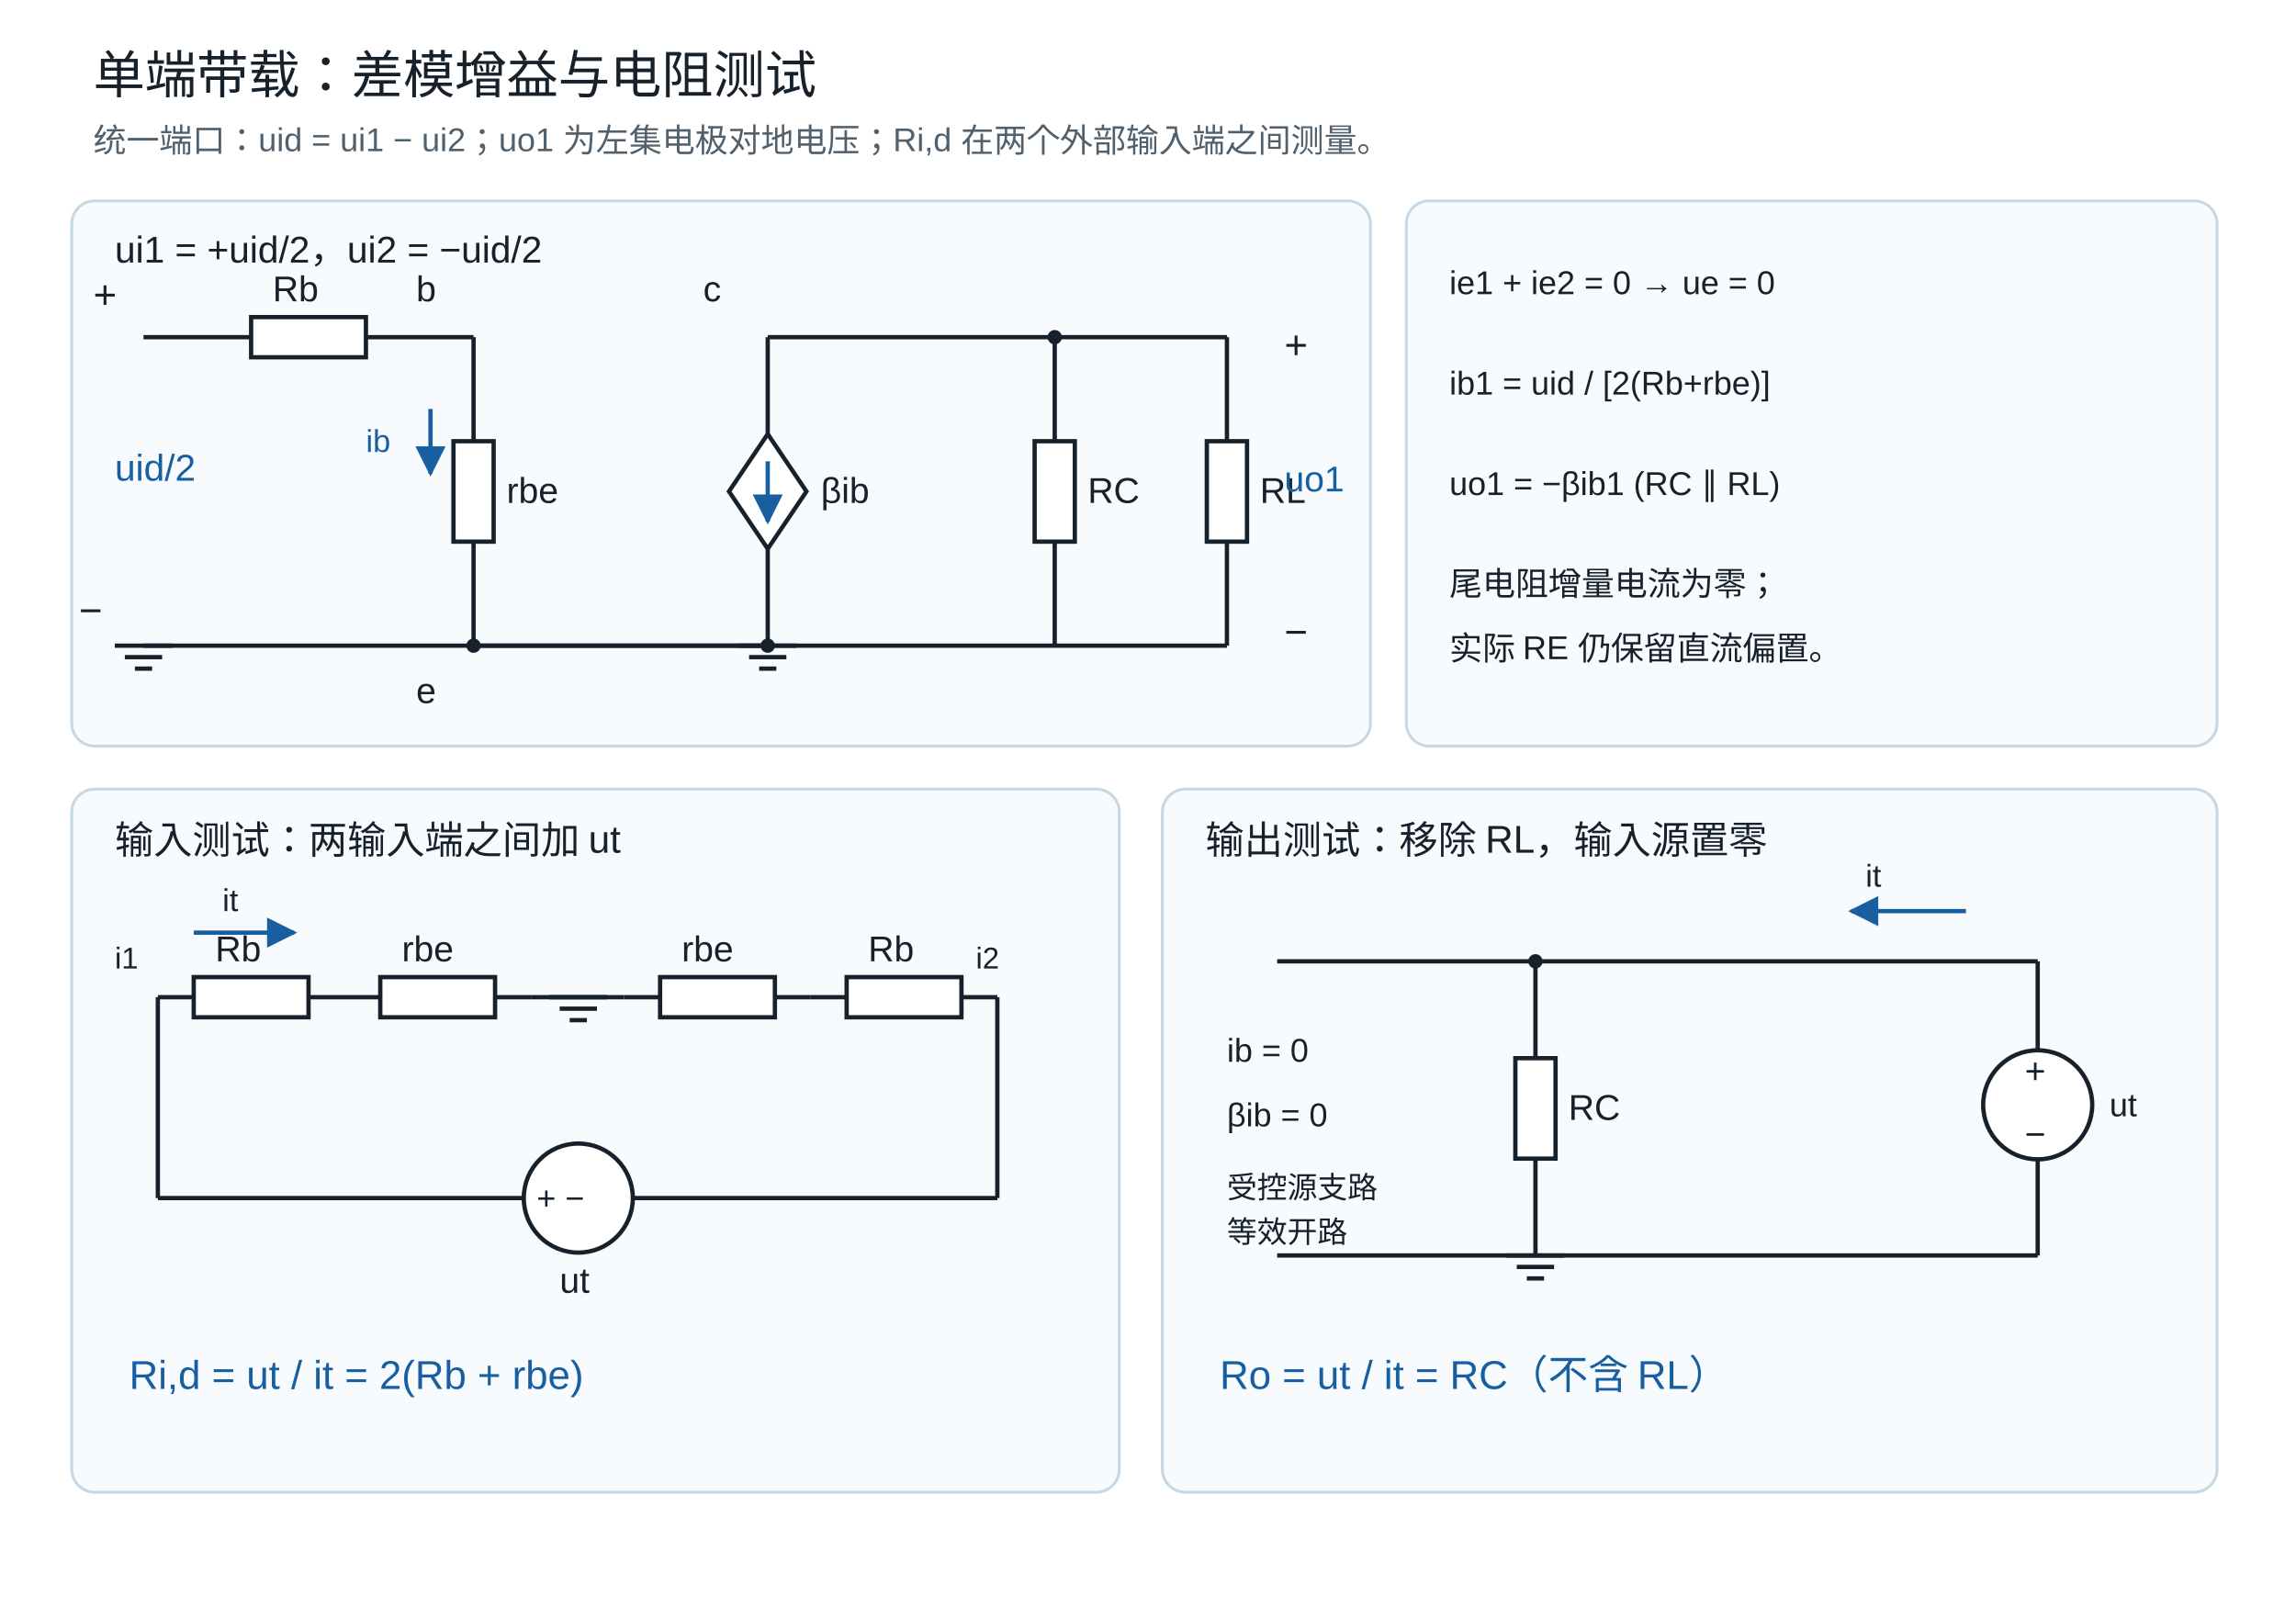
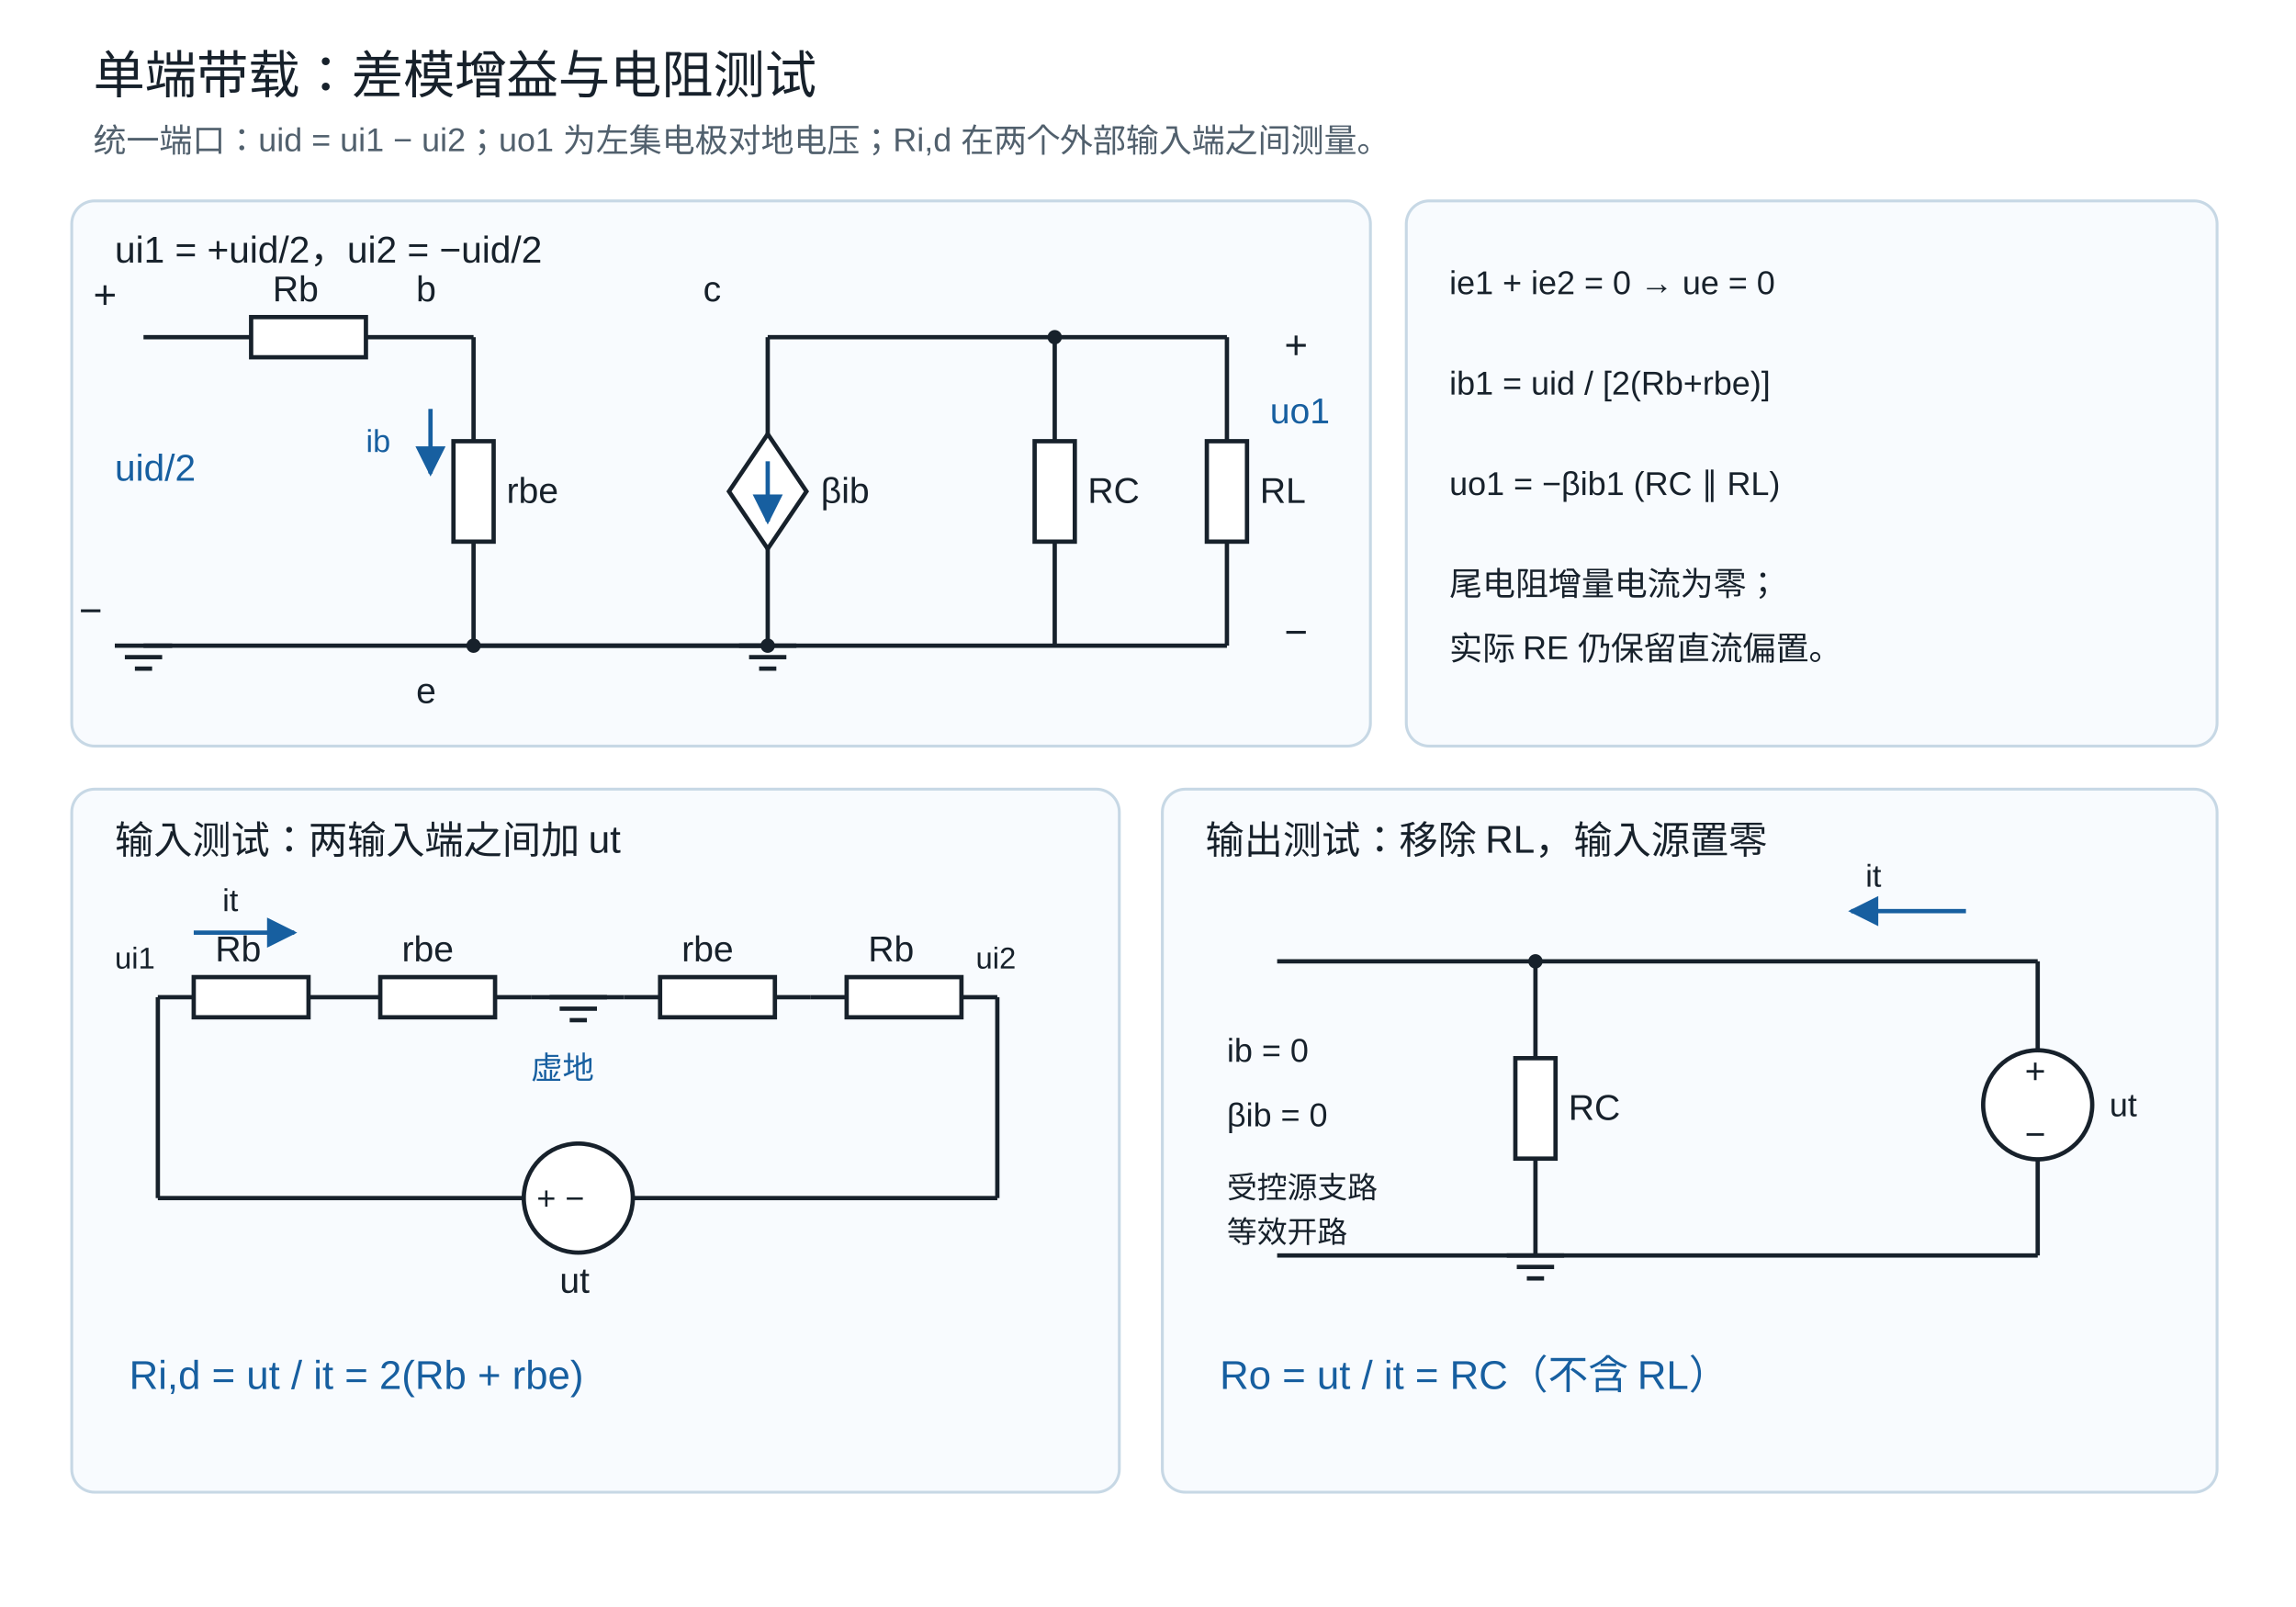
<svg xmlns="http://www.w3.org/2000/svg" width="1600" height="1120" viewBox="0 0 1600 1120">
  <defs>
    <marker id="arr" viewBox="0 0 10 10" refX="9" refY="5" markerWidth="7" markerHeight="7" orient="auto-start-reverse">
      <path d="M0 0 L10 5 L0 10 Z" fill="#175fa0" />
    </marker>
  </defs>
  <rect width="1600" height="1120" fill="white" />
  <g font-family="Arial, PingFang SC, sans-serif">
    <text x="65" y="65" font-size="36" fill="#17212b">单端带载：差模增益与电阻测试</text>
    <text x="65" y="106" font-size="23" fill="#51606d">统一端口：uid = ui1 − ui2；uo1 为左集电极对地电压；Ri,d 在两个外部输入端之间测量。</text>
    <rect x="50" y="140" width="905" height="380" rx="16" fill="#f8fbfe" stroke="#c7d8e5" stroke-width="2" />
    <rect x="980" y="140" width="565" height="380" rx="16" fill="#f8fbfe" stroke="#c7d8e5" stroke-width="2" />
    <text x="80" y="183" font-size="26" fill="#17212b">ui1 = +uid/2，ui2 = −uid/2</text>
    <line x1="100" y1="235" x2="175.0" y2="235" stroke="#17212b" stroke-width="3" />
    <line x1="255.0" y1="235" x2="330" y2="235" stroke="#17212b" stroke-width="3" />
    <rect x="175.0" y="221" width="80" height="28" fill="white" stroke="#17212b" stroke-width="3" />
    <text x="190.0" y="210" font-size="25" fill="#17212b">Rb</text>
    <line x1="330" y1="235" x2="330" y2="307.5" stroke="#17212b" stroke-width="3" />
    <line x1="330" y1="377.5" x2="330" y2="450" stroke="#17212b" stroke-width="3" />
    <rect x="316" y="307.5" width="28" height="70" fill="white" stroke="#17212b" stroke-width="3" />
    <text x="353" y="350.5" font-size="25" fill="#17212b">rbe</text>
    <line x1="330" y1="450" x2="535" y2="450" stroke="#17212b" stroke-width="3" />
    <line x1="535" y1="235" x2="535" y2="302.5" stroke="#17212b" stroke-width="3" />
    <line x1="535" y1="382.5" x2="535" y2="450" stroke="#17212b" stroke-width="3" />
    <path d="M535,302.5 L562,342.5 L535,382.5 L508,342.5 Z" fill="white" stroke="#17212b" stroke-width="3" />
    <path d="M535,321.5 L535,363.5" fill="none" stroke="#175fa0" stroke-width="3" marker-end="url(#arr)" />
    <text x="572" y="350.5" font-size="25" fill="#17212b">βib</text>
    <line x1="535" y1="235" x2="855" y2="235" stroke="#17212b" stroke-width="3" />
    <line x1="735" y1="235" x2="735" y2="307.5" stroke="#17212b" stroke-width="3" />
    <line x1="735" y1="377.5" x2="735" y2="450" stroke="#17212b" stroke-width="3" />
    <rect x="721" y="307.5" width="28" height="70" fill="white" stroke="#17212b" stroke-width="3" />
    <text x="758" y="350.5" font-size="25" fill="#17212b">RC</text>
    <line x1="855" y1="235" x2="855" y2="307.5" stroke="#17212b" stroke-width="3" />
    <line x1="855" y1="377.5" x2="855" y2="450" stroke="#17212b" stroke-width="3" />
    <rect x="841" y="307.5" width="28" height="70" fill="white" stroke="#17212b" stroke-width="3" />
    <text x="878" y="350.5" font-size="25" fill="#17212b">RL</text>
    <line x1="100" y1="450" x2="855" y2="450" stroke="#17212b" stroke-width="3" />
    <line x1="80" y1="450" x2="120" y2="450" stroke="#17212b" stroke-width="3" />
    <line x1="87" y1="458" x2="113" y2="458" stroke="#17212b" stroke-width="3" />
    <line x1="94" y1="466" x2="106" y2="466" stroke="#17212b" stroke-width="3" />
    <line x1="515" y1="450" x2="555" y2="450" stroke="#17212b" stroke-width="3" />
    <line x1="522" y1="458" x2="548" y2="458" stroke="#17212b" stroke-width="3" />
    <line x1="529" y1="466" x2="541" y2="466" stroke="#17212b" stroke-width="3" />
    <circle cx="330" cy="450" r="5" fill="#17212b" />
    <circle cx="535" cy="450" r="5" fill="#17212b" />
    <circle cx="735" cy="235" r="5" fill="#17212b" />
    <text x="65" y="215" font-size="28" fill="#17212b">+</text>
    <text x="55" y="435" font-size="28" fill="#17212b">−</text>
    <text x="80" y="335" font-size="26" fill="#175fa0">uid/2</text>
    <text x="290" y="210" font-size="25" fill="#17212b">b</text>
    <text x="490" y="210" font-size="25" fill="#17212b">c</text>
    <text x="290" y="490" font-size="25" fill="#17212b">e</text>
    <text x="895" y="250" font-size="28" fill="#17212b">+</text>
-     <text x="895" y="342.5" font-size="25" fill="#175fa0">uo1</text>
+     <text x="885" y="295" font-size="25" fill="#175fa0">uo1</text>
    <text x="895" y="450" font-size="28" fill="#17212b">−</text>
    <path d="M300,285 L300,330" fill="none" stroke="#175fa0" stroke-width="3" marker-end="url(#arr)" />
    <text x="255" y="315" font-size="22" fill="#175fa0">ib</text>
    <text x="1010" y="205" font-size="23" fill="#17212b">ie1 + ie2 = 0 → ue = 0</text>
    <text x="1010" y="275" font-size="23" fill="#17212b">ib1 = uid / [2(Rb+rbe)]</text>
    <text x="1010" y="345" font-size="23" fill="#17212b">uo1 = −βib1 (RC ∥ RL)</text>
    <text x="1010" y="415" font-size="23" fill="#17212b">尾电阻增量电流为零；</text>
    <text x="1010" y="460" font-size="23" fill="#17212b">实际 RE 仍保留直流偏置。</text>
    <rect x="50" y="550" width="730" height="490" rx="16" fill="#f8fbfe" stroke="#c7d8e5" stroke-width="2" />
    <rect x="810" y="550" width="735" height="490" rx="16" fill="#f8fbfe" stroke="#c7d8e5" stroke-width="2" />
    <text x="80" y="595" font-size="27" fill="#17212b">输入测试：两输入端之间加 ut</text>
    <line x1="110" y1="695" x2="135.0" y2="695" stroke="#17212b" stroke-width="3" />
    <line x1="215.0" y1="695" x2="240" y2="695" stroke="#17212b" stroke-width="3" />
    <rect x="135.0" y="681" width="80" height="28" fill="white" stroke="#17212b" stroke-width="3" />
    <text x="150.0" y="670" font-size="25" fill="#17212b">Rb</text>
    <line x1="240" y1="695" x2="265.0" y2="695" stroke="#17212b" stroke-width="3" />
    <line x1="345.0" y1="695" x2="370" y2="695" stroke="#17212b" stroke-width="3" />
    <rect x="265.0" y="681" width="80" height="28" fill="white" stroke="#17212b" stroke-width="3" />
    <text x="280.0" y="670" font-size="25" fill="#17212b">rbe</text>
    <line x1="370" y1="695" x2="435" y2="695" stroke="#17212b" stroke-width="3" />
    <line x1="435" y1="695" x2="460.0" y2="695" stroke="#17212b" stroke-width="3" />
    <line x1="540.0" y1="695" x2="565" y2="695" stroke="#17212b" stroke-width="3" />
    <rect x="460.0" y="681" width="80" height="28" fill="white" stroke="#17212b" stroke-width="3" />
    <text x="475.0" y="670" font-size="25" fill="#17212b">rbe</text>
    <line x1="565" y1="695" x2="590.0" y2="695" stroke="#17212b" stroke-width="3" />
    <line x1="670.0" y1="695" x2="695" y2="695" stroke="#17212b" stroke-width="3" />
    <rect x="590.0" y="681" width="80" height="28" fill="white" stroke="#17212b" stroke-width="3" />
    <text x="605.0" y="670" font-size="25" fill="#17212b">Rb</text>
    <line x1="383" y1="695" x2="423" y2="695" stroke="#17212b" stroke-width="3" />
    <line x1="390" y1="703" x2="416" y2="703" stroke="#17212b" stroke-width="3" />
    <line x1="397" y1="711" x2="409" y2="711" stroke="#17212b" stroke-width="3" />
    <line x1="110" y1="695" x2="110" y2="835" stroke="#17212b" stroke-width="3" />
    <line x1="695" y1="695" x2="695" y2="835" stroke="#17212b" stroke-width="3" />
    <line x1="110" y1="835" x2="365" y2="835" stroke="#17212b" stroke-width="3" />
    <line x1="441" y1="835" x2="695" y2="835" stroke="#17212b" stroke-width="3" />
    <circle cx="403" cy="835" r="38" fill="white" stroke="#17212b" stroke-width="3" />
    <text x="374" y="843" font-size="23" fill="#17212b">+  −</text>
    <text x="390" y="901" font-size="25" fill="#17212b">ut</text>
-     <text x="80" y="675" font-size="21" fill="#17212b">i1</text>
-     <text x="680" y="675" font-size="21" fill="#17212b">i2</text>
+     <text x="80" y="675" font-size="21" fill="#17212b">ui1</text>
+     <text x="680" y="675" font-size="21" fill="#17212b">ui2</text>
+     <text x="370" y="752" font-size="22" fill="#175fa0">虚地</text>
    <path d="M135,650 L205,650" fill="none" stroke="#175fa0" stroke-width="3" marker-end="url(#arr)" />
    <text x="155" y="635" font-size="22" fill="#17212b">it</text>
    <text x="90" y="968" font-size="28" fill="#175fa0">Ri,d = ut / it = 2(Rb + rbe)</text>
    <text x="840" y="595" font-size="27" fill="#17212b">输出测试：移除 RL，输入源置零</text>
    <line x1="890" y1="670" x2="1420" y2="670" stroke="#17212b" stroke-width="3" />
    <line x1="890" y1="875" x2="1420" y2="875" stroke="#17212b" stroke-width="3" />
    <line x1="1070" y1="670" x2="1070" y2="737.5" stroke="#17212b" stroke-width="3" />
    <line x1="1070" y1="807.5" x2="1070" y2="875" stroke="#17212b" stroke-width="3" />
    <rect x="1056" y="737.5" width="28" height="70" fill="white" stroke="#17212b" stroke-width="3" />
    <text x="1093" y="780.5" font-size="25" fill="#17212b">RC</text>
    <line x1="1050" y1="875" x2="1090" y2="875" stroke="#17212b" stroke-width="3" />
    <line x1="1057" y1="883" x2="1083" y2="883" stroke="#17212b" stroke-width="3" />
    <line x1="1064" y1="891" x2="1076" y2="891" stroke="#17212b" stroke-width="3" />
    <circle cx="1070" cy="670" r="5" fill="#17212b" />
    <line x1="1420" y1="670" x2="1420" y2="732" stroke="#17212b" stroke-width="3" />
    <line x1="1420" y1="808" x2="1420" y2="875" stroke="#17212b" stroke-width="3" />
    <circle cx="1420" cy="770" r="38" fill="white" stroke="#17212b" stroke-width="3" />
    <text x="1411" y="755" font-size="25" fill="#17212b">+</text>
    <text x="1411" y="799" font-size="25" fill="#17212b">−</text>
    <text x="1470" y="778" font-size="23" fill="#17212b">ut</text>
    <path d="M1370,635 L1290,635" fill="none" stroke="#175fa0" stroke-width="3" marker-end="url(#arr)" />
    <text x="1300" y="618" font-size="22" fill="#17212b">it</text>
    <text x="855" y="740" font-size="23" fill="#17212b">ib = 0</text>
    <text x="855" y="785" font-size="23" fill="#17212b">βib = 0</text>
    <text x="855" y="835" font-size="21" fill="#17212b">受控源支路</text>
    <text x="855" y="866" font-size="21" fill="#17212b">等效开路</text>
    <text x="850" y="968" font-size="28" fill="#175fa0">Ro = ut / it = RC（不含 RL）</text>
  </g>
</svg>
